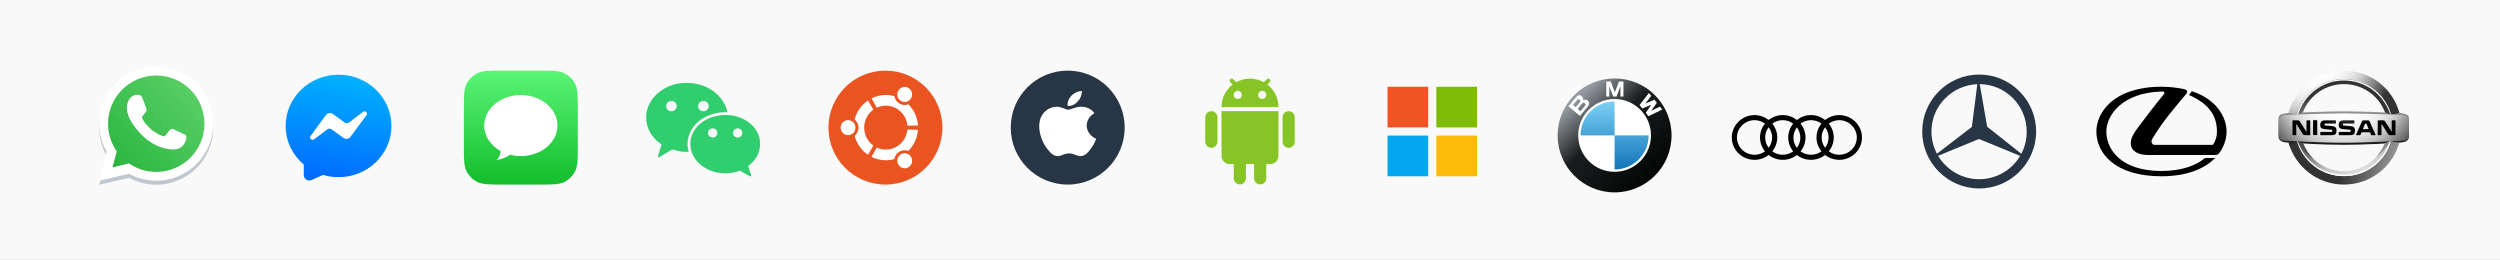
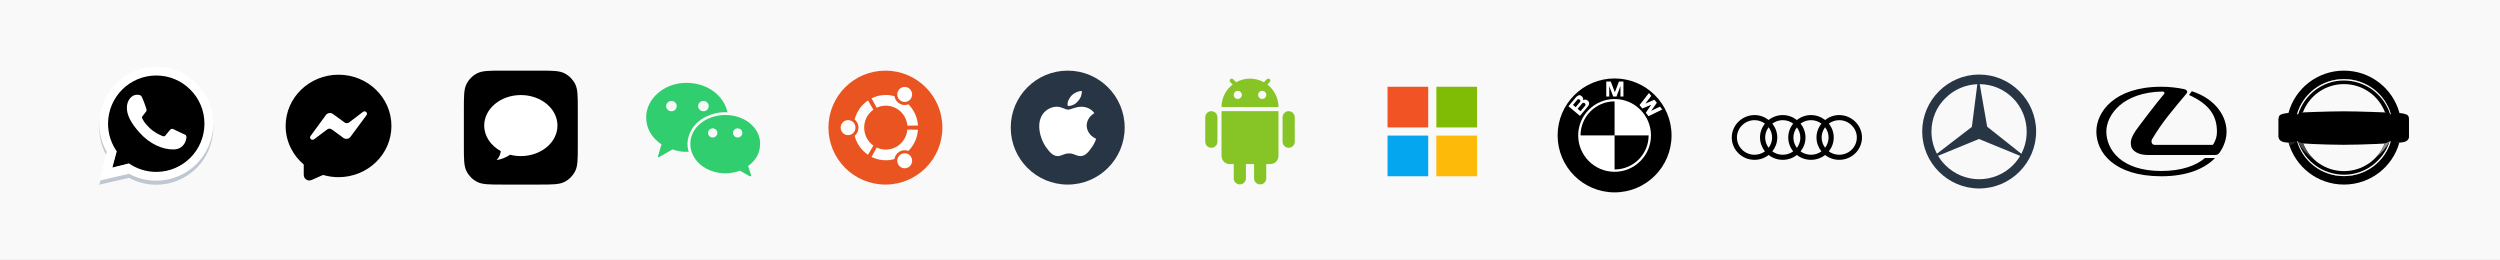
<svg xmlns="http://www.w3.org/2000/svg" width="100%" height="100%" viewBox="0 0 1920 199" fill="none">
  <rect width="100%" height="100%" fill="#F9F9F9" />
  <rect x="1103.12" y="104.125" width="31.25" height="31.25" fill="#FEBA08" />
  <rect x="1065.62" y="104.125" width="31.25" height="31.25" fill="#05A6F0" />
  <rect x="1103.12" y="66.625" width="31.25" height="31.25" fill="#80BC06" />
  <rect x="1065.62" y="66.625" width="31.25" height="31.25" fill="#F25325" />
  <path d="M863.75 98C863.75 122.15 844.172 141.75 820 141.75C795.828 141.75 776.25 122.15 776.25 98C776.25 73.828 795.828 54.25 820 54.25C844.172 54.25 863.75 73.828 863.75 98Z" fill="#283544" />
  <path d="M840.507 86.929C840.268 87.069 834.585 90.008 834.585 96.525C834.852 103.957 841.757 106.563 841.875 106.563C841.757 106.702 840.833 110.113 838.096 113.689C835.924 116.769 833.513 119.875 829.852 119.875C826.37 119.875 825.12 117.822 821.102 117.822C816.788 117.822 815.567 119.875 812.263 119.875C808.602 119.875 806.013 116.603 803.723 113.552C800.747 109.558 798.218 103.291 798.129 97.273C798.069 94.085 798.725 90.95 800.39 88.288C802.741 84.571 806.937 82.048 811.52 81.964C815.031 81.854 818.156 84.211 820.299 84.211C822.352 84.211 826.192 81.964 830.536 81.964C832.411 81.966 837.411 82.493 840.507 86.929ZM820.002 81.328C819.377 78.416 821.102 75.504 822.71 73.646C824.763 71.4 828.007 69.875 830.804 69.875C830.982 72.787 829.851 75.643 827.828 77.723C826.013 79.969 822.888 81.661 820.002 81.328Z" fill="white" />
  <path fill-rule="evenodd" clip-rule="evenodd" d="M120 141.875C144.162 141.875 163.75 122.287 163.75 98.125C163.75 73.963 144.162 54.375 120 54.375C95.838 54.375 76.25 73.963 76.25 98.125C76.25 105.971 78.316 113.336 81.933 119.703L76.25 141.875L99.109 136.574C105.317 139.954 112.434 141.875 120 141.875ZM120 135.144C140.445 135.144 157.019 118.57 157.019 98.125C157.019 77.68 140.445 61.106 120 61.106C99.555 61.106 82.981 77.68 82.981 98.125C82.981 106.019 85.452 113.336 89.662 119.344L86.346 131.779L99 128.615C104.967 132.733 112.202 135.144 120 135.144Z" fill="#BFC8D0" />
  <path d="M157.5 95C157.5 115.711 140.711 132.5 120 132.5C112.101 132.5 104.772 130.057 98.727 125.886L85.909 129.091L89.268 116.495C85.003 110.408 82.5 102.996 82.5 95C82.5 74.289 99.289 57.5 120 57.5C140.711 57.5 157.5 74.289 157.5 95Z" fill="url(#paint0_linear_3_69)" />
  <path fill-rule="evenodd" clip-rule="evenodd" d="M120 138.75C144.162 138.75 163.75 119.162 163.75 95C163.75 70.838 144.162 51.25 120 51.25C95.838 51.25 76.25 70.838 76.25 95C76.25 102.846 78.316 110.211 81.933 116.578L76.25 138.75L99.109 133.449C105.317 136.829 112.434 138.75 120 138.75ZM120 132.019C140.445 132.019 157.019 115.445 157.019 95C157.019 74.555 140.445 57.981 120 57.981C99.555 57.981 82.981 74.555 82.981 95C82.981 102.894 85.452 110.211 89.662 116.219L86.346 128.654L99 125.49C104.967 129.608 112.202 132.019 120 132.019Z" fill="white" />
  <path d="M109.063 74.688C108.022 72.598 106.427 72.783 104.815 72.783C101.934 72.783 97.441 76.234 97.441 82.656C97.441 87.92 99.761 93.682 107.576 102.301C115.119 110.619 125.029 114.922 133.257 114.775C141.484 114.629 143.177 107.549 143.177 105.158C143.177 104.098 142.52 103.569 142.066 103.425C139.263 102.08 134.092 99.573 132.915 99.102C131.738 98.631 131.124 99.268 130.742 99.614C129.675 100.631 127.56 103.628 126.836 104.302C126.112 104.976 125.032 104.635 124.583 104.38C122.929 103.717 118.447 101.723 114.873 98.259C110.454 93.975 110.195 92.501 109.362 91.189C108.696 90.139 109.185 89.495 109.429 89.214C110.381 88.115 111.696 86.419 112.285 85.576C112.875 84.733 112.407 83.454 112.126 82.656C110.918 79.229 109.895 76.359 109.063 74.688Z" fill="white" />
  <path fill-rule="evenodd" clip-rule="evenodd" d="M260 136.06C282.437 136.06 300.625 118.446 300.625 96.717C300.625 74.989 282.437 57.375 260 57.375C237.563 57.375 219.375 74.989 219.375 96.717C219.375 108.535 224.755 119.136 233.273 126.347V134.309C233.273 137.42 236.442 139.507 239.268 138.257L248.103 134.346C251.866 135.46 255.861 136.06 260 136.06Z" fill="url(#paint1_linear_3_69)" />
  <path d="M250.272 88.354L238.491 104.465C237.228 106.193 239.5 108.268 241.229 106.967L251.288 99.397C252.312 98.626 253.748 98.615 254.783 99.371L263.73 105.898C265.445 107.149 267.897 106.789 269.147 105.102L281.502 88.419C282.783 86.689 280.494 84.597 278.762 85.915L268.127 94.011C267.103 94.791 265.66 94.805 264.619 94.046L255.702 87.541C253.979 86.284 251.516 86.653 250.272 88.354Z" fill="white" />
  <path d="M356.25 84.25C356.25 73.749 356.25 68.499 358.294 64.488C360.091 60.96 362.96 58.091 366.488 56.294C370.499 54.25 375.749 54.25 386.25 54.25H413.75C424.251 54.25 429.501 54.25 433.512 56.294C437.04 58.091 439.909 60.96 441.706 64.488C443.75 68.499 443.75 73.749 443.75 84.25V111.75C443.75 122.251 443.75 127.501 441.706 131.512C439.909 135.04 437.04 137.909 433.512 139.706C429.501 141.75 424.251 141.75 413.75 141.75H386.25C375.749 141.75 370.499 141.75 366.488 139.706C362.96 137.909 360.091 135.04 358.294 131.512C356.25 127.501 356.25 122.251 356.25 111.75V84.25Z" fill="url(#paint2_linear_3_69)" />
  <path d="M400 119.875C415.533 119.875 428.125 109.382 428.125 96.438C428.125 83.493 415.533 73 400 73C384.467 73 371.875 83.493 371.875 96.438C371.875 104.642 376.934 111.862 384.594 116.049C384.338 118.133 383.567 120.915 381.25 123C385.632 122.211 389.129 120.626 391.741 118.848C394.352 119.516 397.126 119.875 400 119.875Z" fill="white" />
  <path fill-rule="evenodd" clip-rule="evenodd" d="M527.525 63.629C510.443 63.378 496.25 75.624 496.25 90.067C496.25 98.404 500.269 105.637 508.049 110.947C508.049 110.947 505.197 120.127 505.238 120.311C505.279 120.496 505.899 120.858 506.115 120.739C506.331 120.621 516.422 114.75 516.422 114.75C523.654 117.172 528.065 116.576 528.818 116.474C528.871 116.467 528.905 116.462 528.922 116.461C528.15 114.256 527.644 110.823 528.22 107.587C531.235 90.652 549.007 85.385 558.746 86.284C556.057 74.054 544.374 63.876 527.525 63.629ZM515.652 77.529C513.411 77.529 511.595 79.301 511.595 81.488C511.595 83.674 513.411 85.447 515.652 85.447C517.893 85.447 519.709 83.674 519.709 81.488C519.709 79.301 517.893 77.529 515.652 77.529ZM540.213 77.529C537.973 77.529 536.156 79.301 536.156 81.488C536.156 83.674 537.973 85.447 540.213 85.447C542.454 85.447 544.271 83.674 544.271 81.488C544.271 79.301 542.454 77.529 540.213 77.529Z" fill="#31CE6F" />
  <path fill-rule="evenodd" clip-rule="evenodd" d="M583.75 110.164C583.75 97.791 571.486 88.313 557.258 88.313C542.192 88.313 530.177 98.005 530.177 110.378C530.177 122.773 541.606 133.034 557.275 133.118C560.429 133.135 565.126 132.344 568.294 131.053C568.294 131.053 575.865 135.533 576.29 135.5C576.713 135.466 576.931 135.139 576.948 134.858C576.964 134.577 574.535 127.585 574.535 127.585C581.037 122.618 583.75 117.144 583.75 110.164ZM547.342 98.58C545.359 98.58 543.752 100.15 543.752 102.088C543.752 104.026 545.359 105.597 547.342 105.597C549.324 105.597 550.931 104.026 550.931 102.088C550.931 100.15 549.324 98.58 547.342 98.58ZM566.535 98.58C564.553 98.58 562.946 100.15 562.946 102.088C562.946 104.026 564.553 105.597 566.535 105.597C568.518 105.597 570.125 104.026 570.125 102.088C570.125 100.15 568.518 98.58 566.535 98.58Z" fill="#31CE6F" />
  <path d="M723.75 98C723.75 122.15 704.172 141.75 680 141.75C655.828 141.75 636.25 122.15 636.25 98C636.25 73.828 655.828 54.25 680 54.25C704.172 54.25 723.75 73.828 723.75 98Z" fill="#E95420" />
  <path d="M651.317 92.238C648.162 92.238 645.625 94.833 645.625 98.011C645.625 101.189 648.183 103.783 651.317 103.783C654.451 103.783 657.01 101.189 657.01 98.011C657.01 94.811 654.451 92.238 651.317 92.238ZM691.974 118.463C689.245 120.063 688.328 123.587 689.884 126.354C691.462 129.122 694.937 130.073 697.666 128.473C700.395 126.873 701.312 123.349 699.755 120.582C698.156 117.836 694.681 116.885 691.974 118.463ZM663.683 98.011C663.683 92.303 666.476 87.266 670.761 84.217L666.603 77.148C661.615 80.52 657.926 85.688 656.37 91.719C658.161 93.211 659.312 95.481 659.312 98.011C659.312 100.54 658.161 102.81 656.37 104.302C657.905 110.334 661.615 115.501 666.603 118.874L670.761 111.804C666.476 108.756 663.683 103.718 663.683 98.011ZM680.312 81.147C689.01 81.147 696.131 87.893 696.877 96.519L705 96.389C704.595 90.033 701.866 84.326 697.645 80.131C695.47 80.953 692.976 80.823 690.822 79.569C688.648 78.293 687.305 76.175 686.921 73.84C684.81 73.256 682.593 72.932 680.312 72.932C676.368 72.932 672.658 73.861 669.354 75.526L673.319 82.704C675.43 81.71 677.818 81.147 680.312 81.147V81.147ZM680.312 114.874C677.818 114.874 675.43 114.312 673.298 113.318L669.332 120.495C672.637 122.16 676.368 123.09 680.291 123.09C682.572 123.09 684.789 122.766 686.9 122.182C687.262 119.868 688.627 117.728 690.801 116.453C692.954 115.177 695.47 115.069 697.623 115.89C701.823 111.696 704.574 105.989 704.979 99.632L696.856 99.503C696.131 108.107 689.01 114.874 680.312 114.874V114.874ZM691.952 77.537C694.681 79.137 698.156 78.185 699.734 75.418C701.312 72.651 700.374 69.127 697.645 67.527C694.916 65.927 691.441 66.878 689.863 69.646C688.307 72.413 689.245 75.937 691.952 77.537Z" fill="white" />
  <path fill-rule="evenodd" clip-rule="evenodd" d="M949.349 63.139C952.501 61.378 956.133 60.375 960 60.375C963.867 60.375 967.499 61.378 970.651 63.139L972.958 60.833C973.568 60.222 974.557 60.222 975.167 60.833C975.778 61.443 975.778 62.432 975.167 63.042L973.316 64.894C978.52 68.892 981.875 75.18 981.875 82.25H938.125C938.125 75.18 941.48 68.892 946.684 64.894L944.833 63.042C944.222 62.432 944.222 61.443 944.833 60.833C945.443 60.222 946.432 60.222 947.042 60.833L949.349 63.139ZM953.75 72.875C953.75 74.601 952.351 76 950.625 76C948.899 76 947.5 74.601 947.5 72.875C947.5 71.149 948.899 69.75 950.625 69.75C952.351 69.75 953.75 71.149 953.75 72.875ZM969.375 76C971.101 76 972.5 74.601 972.5 72.875C972.5 71.149 971.101 69.75 969.375 69.75C967.649 69.75 966.25 71.149 966.25 72.875C966.25 74.601 967.649 76 969.375 76Z" fill="#87C527" />
  <path d="M925.625 90.062C925.625 87.474 927.724 85.375 930.312 85.375C932.901 85.375 935 87.474 935 90.062V108.812C935 111.401 932.901 113.5 930.312 113.5C927.724 113.5 925.625 111.401 925.625 108.812V90.062Z" fill="#87C527" />
  <path d="M947.5 126V136.938C947.5 139.526 949.599 141.625 952.188 141.625C954.776 141.625 956.875 139.526 956.875 136.938V126H963.125V136.938C963.125 139.526 965.224 141.625 967.812 141.625C970.401 141.625 972.5 139.526 972.5 136.938V126H975.625C979.077 126 981.875 123.202 981.875 119.75V85.375H938.125V119.75C938.125 123.202 940.923 126 944.375 126H947.5Z" fill="#87C527" />
  <path d="M985 90.062C985 87.474 987.099 85.375 989.688 85.375C992.276 85.375 994.375 87.474 994.375 90.062V108.812C994.375 111.401 992.276 113.5 989.688 113.5C987.099 113.5 985 111.401 985 108.812V90.062Z" fill="#87C527" />
  <path d="M1240 60.25C1215.84 60.25 1196.25 79.838 1196.25 104C1196.25 128.162 1215.84 147.75 1240 147.75C1264.16 147.75 1283.75 128.162 1283.75 104C1283.75 79.838 1264.16 60.25 1240 60.25V60.25Z" fill="url(#paint3_linear_3_69)" />
  <path d="M1240 131.946C1224.57 131.946 1212.05 119.434 1212.05 104C1212.05 88.566 1224.57 76.054 1240 76.054C1255.43 76.054 1267.95 88.566 1267.95 104C1267.95 119.434 1255.43 131.946 1240 131.946V131.946Z" fill="white" />
  <path d="M1213.85 104H1240V77.852C1225.56 77.852 1213.85 89.559 1213.85 104ZM1240 104V130.148C1254.44 130.148 1266.15 118.441 1266.15 104H1240Z" fill="url(#paint4_linear_3_69)" />
  <path fill-rule="evenodd" clip-rule="evenodd" d="M1215.76 76.998C1217.1 76.165 1218.54 76.436 1219.46 77.336C1220.89 78.72 1220.68 80.32 1219.32 81.933L1213.4 88.995L1204.56 81.583L1210.18 74.886C1211.35 73.5 1212.97 72.394 1214.52 73.69C1214.55 73.714 1214.57 73.737 1214.6 73.759C1215.02 74.11 1215.23 74.286 1215.78 75.279C1215.91 75.653 1216.02 76.333 1215.76 76.998ZM1213.25 76.574C1212.69 76.097 1211.8 76.078 1211.41 76.544L1208.04 80.566L1210.12 82.318L1213.46 78.341C1213.88 77.841 1213.88 77.098 1213.25 76.574ZM1213.83 85.428L1217.35 81.235C1217.82 80.678 1217.75 79.811 1217.07 79.239C1216.46 78.734 1215.57 78.873 1215.17 79.35L1211.62 83.577L1213.83 85.428Z" fill="white" />
  <path d="M1244.5 66.114L1241.46 74.154H1238.95L1235.91 66.114V74.154H1233.61V62.639H1237.07L1240.2 70.841L1243.34 62.639H1246.8V74.154H1244.5V66.114Z" fill="white" />
  <path d="M1268.12 85.091L1272.46 78.945L1270.55 76.585L1263.64 79.553L1268.16 73.635L1266.38 71.434L1259.15 80.727L1261.27 83.314L1268.09 80.505L1268.11 80.536L1263.95 86.627L1266.04 89.23L1276.63 84.096L1274.85 81.896L1268.12 85.091Z" fill="white" />
  <path fill-rule="evenodd" clip-rule="evenodd" d="M1347.47 88.375C1337.89 88.375 1329.84 96.283 1330 105.845C1330.16 115.229 1337.94 122.75 1347.47 122.75C1351.56 122.75 1355.33 121.363 1358.31 119.038C1361.29 121.363 1365.06 122.75 1369.16 122.75C1373.25 122.75 1377.02 121.363 1380 119.038C1382.98 121.363 1386.75 122.75 1390.84 122.75C1394.94 122.75 1398.71 121.363 1401.69 119.038C1404.67 121.363 1408.44 122.75 1412.53 122.75C1422.06 122.75 1429.84 115.231 1430 105.845C1430.16 96.282 1422.11 88.375 1412.53 88.375C1408.47 88.375 1404.69 89.794 1401.69 92.158C1398.69 89.794 1394.9 88.375 1390.84 88.375C1386.78 88.375 1383 89.794 1380 92.157C1377 89.794 1373.21 88.375 1369.16 88.375C1365.1 88.375 1361.31 89.794 1358.31 92.158C1355.31 89.794 1351.53 88.375 1347.47 88.375ZM1369.16 118.849C1366.16 118.849 1363.39 117.888 1361.14 116.26C1363.46 113.396 1364.87 109.785 1364.94 105.845C1365.01 101.739 1363.56 97.939 1361.13 94.938C1363.39 93.27 1366.18 92.276 1369.16 92.276C1372.13 92.276 1374.92 93.27 1377.18 94.938C1374.75 97.939 1373.31 101.74 1373.38 105.846C1373.44 109.785 1374.85 113.396 1377.17 116.26C1374.93 117.888 1372.16 118.849 1369.16 118.849ZM1360.98 105.78C1361.03 102.782 1360.02 99.984 1358.31 97.721C1356.6 99.984 1355.59 102.782 1355.65 105.78C1355.69 108.67 1356.68 111.332 1358.31 113.49C1359.95 111.333 1360.93 108.67 1360.98 105.78ZM1351.69 105.845C1351.62 101.739 1353.06 97.939 1355.49 94.938C1353.23 93.27 1350.44 92.276 1347.47 92.276C1340.07 92.276 1333.83 98.425 1333.96 105.78C1334.08 113.028 1340.09 118.849 1347.47 118.849C1350.47 118.849 1353.24 117.888 1355.48 116.26C1353.17 113.396 1351.76 109.785 1351.69 105.845ZM1386.62 105.845C1386.69 101.739 1385.25 97.939 1382.82 94.938C1385.08 93.27 1387.87 92.276 1390.84 92.276C1393.82 92.276 1396.61 93.27 1398.87 94.938C1396.44 97.939 1394.99 101.739 1395.06 105.845C1395.13 109.785 1396.54 113.396 1398.86 116.26C1396.62 117.888 1393.84 118.849 1390.84 118.849C1387.85 118.849 1385.07 117.888 1382.83 116.26C1385.15 113.396 1386.56 109.785 1386.62 105.845ZM1399.02 105.78C1398.97 102.782 1399.98 99.984 1401.69 97.721C1403.4 99.984 1404.41 102.782 1404.35 105.78C1404.31 108.67 1403.32 111.333 1401.69 113.49C1400.05 111.332 1399.07 108.67 1399.02 105.78ZM1412.53 118.849C1409.53 118.849 1406.76 117.888 1404.52 116.26C1406.83 113.396 1408.24 109.785 1408.31 105.846C1408.38 101.739 1406.94 97.939 1404.51 94.938C1406.77 93.27 1409.56 92.276 1412.53 92.276C1419.93 92.276 1426.17 98.425 1426.04 105.78C1425.92 113.03 1419.91 118.849 1412.53 118.849ZM1382.67 105.872C1382.72 102.873 1381.71 100.076 1380 97.813C1378.29 100.076 1377.28 102.873 1377.33 105.872C1377.38 108.761 1378.37 111.424 1380 113.582C1381.63 111.424 1382.62 108.762 1382.67 105.872Z" fill="black" />
  <path fill-rule="evenodd" clip-rule="evenodd" d="M1563.75 101C1563.75 76.938 1544.06 57.25 1520 57.25C1495.94 57.25 1476.25 76.938 1476.25 101C1476.25 125.063 1495.94 144.75 1520 144.75C1544.06 144.75 1563.75 125.063 1563.75 101ZM1520 137.641C1529.71 137.641 1539 133.812 1545.84 126.977C1548.05 124.762 1549.94 122.326 1551.48 119.722L1519.86 106.742L1488.44 119.642C1489.98 122.246 1491.85 124.667 1494.02 126.84C1501 133.812 1510.29 137.641 1520 137.641ZM1487.57 118.072C1484.83 112.863 1483.36 107.01 1483.36 101C1483.36 91.293 1487.19 81.996 1494.16 75.297C1500.66 68.792 1509.4 65.011 1518.59 64.66L1514.39 97.445L1487.57 118.072ZM1520.43 64.635C1529.98 64.743 1538.97 68.427 1545.84 75.297C1552.68 82.133 1556.5 91.43 1556.5 101.137C1556.5 107.13 1555.1 112.914 1552.38 118.104C1547.77 114.448 1526.15 97.309 1526.15 97.309L1520.43 64.635Z" fill="#283544" />
  <path fill-rule="evenodd" clip-rule="evenodd" d="M1662.01 72.195C1656.77 78.28 1641.84 97.926 1640.13 100.47C1636.86 105.344 1636.57 107.706 1636.47 109.28C1636.38 110.824 1636.38 113.609 1639.04 115.88C1643.51 119.634 1649.77 119.028 1655.33 119.028H1701.1C1703.06 119.028 1703.64 118.482 1704.7 117.151C1708.36 111.883 1710 106.161 1710 101.045C1710 90.085 1702.45 76.282 1683.34 70.045L1681.18 72.951C1696.35 79.731 1702.61 88.601 1702.61 101.013C1702.71 104.344 1701.78 107.946 1699.46 111.276H1654.94C1652.27 111.276 1651.89 108.431 1652.85 106.826C1656.67 100.424 1660.93 94.265 1665.6 88.391C1670.1 82.73 1674.53 77.431 1679.19 71.892C1680.44 70.348 1679.61 68.864 1677.1 68.381C1671.9 67.351 1666.47 66.625 1659.89 66.625C1623.36 66.625 1610 86.392 1610 101.045C1610 116.939 1623.46 135.375 1659.98 135.375C1680.25 135.375 1693.52 129.228 1701.2 121.328H1693.45C1686.74 127.17 1675.21 131.32 1659.98 131.32C1629.05 131.32 1617.65 114.941 1617.65 100.833C1617.87 88.239 1630.11 70.862 1660.75 70.288C1661.91 70.257 1662.81 71.257 1662.01 72.195Z" fill="black" />
  <path d="M1846.56 87.406C1845.64 87.142 1844.61 87.017 1842.44 86.744C1833.47 86.368 1811.3 85.487 1800 85.487C1788.7 85.487 1766.53 86.367 1757.56 86.744C1755.39 87.017 1754.36 87.142 1753.44 87.406C1750.62 88.085 1750 89.12 1750 91.184V105.33C1750 107.395 1752.16 108.786 1753.66 109.067C1755.15 109.349 1756.09 109.462 1757.66 109.615C1765.69 110.123 1784.3 111.181 1800 111.198C1815.7 111.183 1834.31 110.123 1842.34 109.615C1843.91 109.462 1844.85 109.349 1846.34 109.067C1847.84 108.786 1850 107.395 1850 105.33V91.184C1850 89.12 1849.38 88.085 1846.56 87.406Z" fill="url(#paint5_linear_3_69)" />
  <path d="M1764.03 87.962C1768.44 72.272 1782.94 60.76 1800.16 60.76C1817.33 60.76 1831.8 72.209 1836.26 87.836C1836.27 87.891 1836.28 87.92 1836.3 87.973C1838.86 87.679 1841.15 87.225 1842.77 86.783C1842.74 86.683 1842.73 86.662 1842.71 86.563C1837.64 67.948 1820.51 54.25 1800.16 54.25C1779.74 54.25 1762.57 68.037 1757.56 86.744C1759.81 87.374 1761.46 87.638 1764.03 87.962Z" fill="url(#paint6_radial_3_69)" />
  <path d="M1836.15 108.526C1836.11 108.666 1836.06 108.82 1836.03 108.896C1831.34 124.148 1817.06 135.24 1800.16 135.24C1783.13 135.24 1768.75 123.976 1764.18 108.541C1761.38 109.048 1760.43 109.24 1757.66 109.616C1762.79 128.14 1779.87 141.75 1800.16 141.75C1820.46 141.75 1837.54 128.126 1842.66 109.587C1840.22 109.279 1838.79 109.046 1836.15 108.526V108.526Z" fill="url(#paint7_radial_3_69)" />
  <path d="M1764.93 87.928C1765.99 87.48 1767.02 86.765 1768.62 86.304C1773.4 73.621 1785.71 64.589 1800.16 64.589C1814.56 64.589 1826.84 73.565 1831.65 86.187C1831.67 86.23 1831.69 86.282 1831.7 86.314C1832.53 86.607 1834.96 87.617 1835.72 87.955C1835.83 87.957 1836.06 87.965 1836.3 87.972C1836.28 87.927 1836.27 87.881 1836.26 87.835C1831.8 72.213 1817.32 60.767 1800.16 60.767C1782.95 60.767 1768.44 72.275 1764.03 87.962C1764.28 87.962 1764.77 87.94 1764.93 87.928V87.928Z" fill="url(#paint8_radial_3_69)" />
  <path d="M1799.88 61.828C1815.99 61.828 1830.27 71.642 1835.68 87.818L1835.72 87.955C1835.8 87.955 1836.11 87.967 1836.29 87.973C1836.28 87.914 1836.27 87.88 1836.26 87.836C1831.8 72.214 1817.32 60.768 1800.16 60.768C1782.95 60.768 1768.44 72.275 1764.03 87.963C1764.37 87.957 1764.54 87.957 1764.93 87.929C1769.76 72.572 1783.9 61.828 1799.88 61.828V61.828Z" fill="white" />
  <path d="M1835.24 108.571C1834.08 109.231 1832.64 109.867 1831.49 110.238C1831.47 110.276 1831.41 110.444 1831.39 110.483C1826.41 122.756 1814.3 131.42 1800.16 131.42C1785.92 131.42 1773.75 122.651 1768.83 110.256C1767.51 109.881 1765.53 108.958 1764.78 108.573C1764.5 108.559 1764.34 108.551 1764.17 108.542C1768.75 123.975 1783.13 135.241 1800.16 135.241C1817.11 135.241 1831.43 124.078 1836.08 108.754C1836.09 108.724 1836.14 108.555 1836.15 108.527C1835.88 108.537 1835.47 108.571 1835.24 108.571V108.571Z" fill="url(#paint9_radial_3_69)" />
  <path d="M1845.76 88.43C1843.38 88.135 1841.76 88.166 1835.97 87.962C1835.71 87.953 1835.44 87.945 1835.17 87.935C1824.68 87.567 1808.91 87.075 1800 87.075C1791.09 87.075 1775.32 87.567 1764.83 87.935C1764.56 87.945 1764.29 87.953 1764.03 87.962C1758.24 88.166 1756.62 88.135 1754.24 88.43C1751.87 88.728 1750 89.791 1750 91.599V104.718C1750 106.527 1752.25 107.992 1754.24 107.992C1754.24 107.992 1779.61 109.592 1800 109.611C1820.39 109.592 1845.76 107.992 1845.76 107.992C1847.75 107.992 1850 106.527 1850 104.718V91.599C1850 89.791 1848.13 88.728 1845.76 88.43V88.43Z" fill="url(#paint10_radial_3_69)" />
  <path d="M1835.24 108.571C1830.26 123.665 1816.26 134.179 1800.44 134.179C1784.46 134.179 1770.28 124.52 1764.78 108.571C1764.57 108.56 1764.37 108.552 1764.18 108.54C1768.75 123.974 1783.13 135.24 1800.16 135.24C1817.2 135.24 1831.58 123.967 1836.16 108.525C1835.86 108.539 1835.55 108.556 1835.24 108.571V108.571Z" fill="white" />
  <path d="M1835.27 108.57L1835.24 108.571C1834.08 109.231 1832.64 109.867 1831.49 110.238C1831.47 110.276 1831.41 110.444 1831.39 110.483C1829.82 114.367 1827.53 117.889 1824.68 120.891C1829.14 117.564 1832.77 113.361 1835.27 108.57V108.57Z" fill="#8C8C8C" />
  <path d="M1776.59 121.867C1773.25 118.608 1770.58 114.662 1768.83 110.255C1767.51 109.879 1765.53 108.956 1764.78 108.571C1765.58 110.269 1766.52 111.892 1767.6 113.421C1769.8 116.355 1772.48 118.97 1775.52 121.183C1775.87 121.42 1776.23 121.648 1776.59 121.867V121.867Z" fill="#4D4D4D" />
  <path d="M1764.17 108.542V108.541L1764.16 108.543C1761.37 109.048 1760.43 109.242 1757.66 109.616C1757.89 110.423 1758.13 111.219 1758.4 112.006L1764.17 108.542Z" fill="#252525" />
  <path d="M1820.32 94.24C1819.48 92.335 1819.78 92.535 1817.96 92.486C1817.82 92.435 1817.42 92.435 1816.88 92.435C1816.35 92.435 1816.25 92.435 1815.81 92.486C1814.09 92.486 1814.38 92.386 1813.8 93.639C1813.8 93.639 1810.85 100.404 1809.58 103.211L1809.53 103.311C1809.28 103.811 1809.43 103.811 1809.82 103.811H1812.47C1812.67 103.811 1812.76 103.713 1812.81 103.611C1812.81 103.611 1813.21 102.759 1813.7 101.556H1820.17C1820.66 102.71 1821.01 103.561 1821.01 103.611C1821.05 103.762 1821.2 103.811 1821.35 103.811H1824.1C1824.49 103.811 1824.59 103.864 1824.44 103.511C1823.95 102.308 1820.76 95.291 1820.32 94.24V94.24ZM1814.68 99.151C1815.51 97.147 1816.35 95.192 1816.35 95.142C1816.4 95.041 1816.49 94.991 1816.64 94.991C1816.69 94.94 1816.84 94.94 1816.98 94.94C1817.08 94.94 1817.23 94.94 1817.28 94.991C1817.38 94.991 1817.48 95.041 1817.52 95.192C1817.72 95.742 1818.45 97.447 1819.14 99.151H1814.68V99.151ZM1779.36 92.335C1779.61 92.335 1779.66 92.435 1779.66 92.635V103.362C1779.66 103.611 1779.61 103.714 1779.31 103.714H1776.76C1776.47 103.714 1776.42 103.662 1776.42 103.362V92.635C1776.42 92.435 1776.47 92.335 1776.66 92.335H1779.36V92.335ZM1773.92 92.435C1774.21 92.435 1774.26 92.534 1774.26 92.786V103.462C1774.26 103.764 1774.21 103.814 1773.92 103.814H1770.92C1769.16 103.814 1769.01 103.814 1768.42 102.812C1767.2 100.858 1763.52 95.094 1763.52 95.094V103.463C1763.52 103.765 1763.47 103.814 1763.17 103.814H1760.97C1760.67 103.814 1760.62 103.765 1760.62 103.463V92.786C1760.62 92.535 1760.67 92.435 1760.97 92.435H1763.52C1765.43 92.435 1765.68 92.385 1766.36 93.387C1766.9 94.29 1771.37 101.307 1771.37 101.307V92.786C1771.37 92.535 1771.41 92.435 1771.71 92.435H1773.92V92.435ZM1839.4 92.435C1839.69 92.435 1839.74 92.534 1839.74 92.786V103.462C1839.74 103.764 1839.69 103.814 1839.4 103.814H1836.41C1834.64 103.814 1834.49 103.814 1833.91 102.812C1832.68 100.856 1829 95.093 1829 95.093V103.463C1829 103.764 1828.95 103.813 1828.66 103.813H1826.45C1826.16 103.813 1826.11 103.764 1826.11 103.463V92.786C1826.11 92.535 1826.16 92.435 1826.45 92.435H1829C1830.91 92.435 1831.16 92.385 1831.84 93.387C1832.43 94.29 1836.85 101.307 1836.85 101.307V92.786C1836.85 92.535 1836.9 92.435 1837.19 92.435H1839.4V92.435ZM1790.59 96.797C1792.56 96.996 1793.98 97.347 1794.37 99.252C1794.37 99.401 1794.42 99.903 1794.42 100.455C1794.42 100.806 1794.42 101.256 1794.32 101.658C1793.98 103.462 1792.65 103.812 1790.6 103.812H1782.35C1782.06 103.812 1782.01 103.763 1782.01 103.462V101.658C1782.01 101.356 1782.06 101.306 1782.35 101.306H1790.69C1791.03 101.306 1791.13 101.206 1791.18 100.955V100.503V100.203C1791.13 100.002 1791.08 99.701 1790.64 99.652C1789.71 99.602 1786.96 99.351 1785.1 99.151C1782.7 98.9 1782.11 97.849 1782.01 96.946C1781.96 96.644 1781.96 96.244 1781.96 95.893C1781.96 95.592 1781.96 95.141 1782.01 94.79C1782.35 93.185 1783.53 92.435 1785.59 92.435H1793.58C1793.88 92.435 1793.98 92.486 1793.98 92.736V94.591C1793.98 94.84 1793.88 94.941 1793.58 94.891H1785.74C1785.39 94.891 1785.25 95.041 1785.2 95.391V95.842C1785.2 96.093 1785.34 96.294 1785.69 96.343C1786.62 96.445 1789.51 96.695 1790.59 96.797V96.797ZM1804.77 96.797C1806.73 96.996 1808.15 97.347 1808.55 99.252C1808.55 99.401 1808.6 99.903 1808.6 100.455C1808.6 100.806 1808.6 101.256 1808.5 101.658C1808.16 103.462 1806.83 103.812 1804.77 103.812H1796.53C1796.23 103.812 1796.18 103.763 1796.18 103.462V101.658C1796.18 101.356 1796.23 101.306 1796.53 101.306H1804.87C1805.21 101.306 1805.31 101.206 1805.36 100.955V100.503V100.203C1805.31 100.002 1805.21 99.701 1804.82 99.652C1803.89 99.602 1801.14 99.351 1799.28 99.151C1796.87 98.9 1796.33 97.849 1796.18 96.946C1796.14 96.644 1796.14 96.244 1796.14 95.893C1796.14 95.592 1796.14 95.141 1796.18 94.79C1796.53 93.185 1797.71 92.435 1799.77 92.435H1807.76C1808.05 92.435 1808.15 92.486 1808.15 92.736V94.591C1808.15 94.84 1808.05 94.941 1807.76 94.891H1799.91C1799.57 94.891 1799.42 95.041 1799.37 95.391V95.842C1799.37 96.093 1799.47 96.294 1799.86 96.343C1800.8 96.445 1803.69 96.695 1804.77 96.797V96.797Z" fill="url(#paint11_radial_3_69)" />
  <defs>
    <linearGradient id="paint0_linear_3_69" x1="152.812" y1="66.875" x2="82.5" y2="132.5" gradientUnits="userSpaceOnUse">
-       <stop stop-color="#5BD066" />
-       <stop offset="1" stop-color="#27B43E" />
+       <stop stopColor="#5BD066" />
+       <stop offset="1" stopColor="#27B43E" />
    </linearGradient>
    <linearGradient id="paint1_linear_3_69" x1="260" y1="57.375" x2="246.964" y2="138.182" gradientUnits="userSpaceOnUse">
-       <stop stop-color="#00B1FF" />
-       <stop offset="1" stop-color="#006BFF" />
+       <stop stopColor="#00B1FF" />
+       <stop offset="1" stopColor="#006BFF" />
    </linearGradient>
    <linearGradient id="paint2_linear_3_69" x1="400" y1="54.25" x2="400" y2="141.75" gradientUnits="userSpaceOnUse">
-       <stop stop-color="#5AF575" />
-       <stop offset="1" stop-color="#13BD2C" />
+       <stop stopColor="#5AF575" />
+       <stop offset="1" stopColor="#13BD2C" />
    </linearGradient>
    <linearGradient id="paint3_linear_3_69" x1="1209.61" y1="73.615" x2="1268.7" y2="136.073" gradientUnits="userSpaceOnUse">
-       <stop offset="0.027" stop-color="#949AA0" />
-       <stop offset="0.403" stop-color="#1A1D1E" />
-       <stop offset="1" stop-color="#040606" />
+       <stop offset="0.027" stopColor="#949AA0" />
+       <stop offset="0.403" stopColor="#1A1D1E" />
+       <stop offset="1" stopColor="#040606" />
    </linearGradient>
    <linearGradient id="paint4_linear_3_69" x1="1240" y1="77.852" x2="1240" y2="130.148" gradientUnits="userSpaceOnUse">
-       <stop stop-color="#7CD1F4" />
-       <stop offset="1" stop-color="#1274B9" />
+       <stop stopColor="#7CD1F4" />
+       <stop offset="1" stopColor="#1274B9" />
    </linearGradient>
    <linearGradient id="paint5_linear_3_69" x1="1800" y1="55.541" x2="1800" y2="126.763" gradientUnits="userSpaceOnUse">
-       <stop offset="0.194" stop-color="white" />
-       <stop offset="0.208" stop-color="#F8F8F8" />
-       <stop offset="0.366" stop-color="#AEAEAE" />
-       <stop offset="0.513" stop-color="#707070" />
-       <stop offset="0.647" stop-color="#404040" />
-       <stop offset="0.764" stop-color="#1D1D1D" />
-       <stop offset="0.86" stop-color="#080808" />
+       <stop offset="0.194" stopColor="white" />
+       <stop offset="0.208" stopColor="#F8F8F8" />
+       <stop offset="0.366" stopColor="#AEAEAE" />
+       <stop offset="0.513" stopColor="#707070" />
+       <stop offset="0.647" stopColor="#404040" />
+       <stop offset="0.764" stopColor="#1D1D1D" />
+       <stop offset="0.86" stopColor="#080808" />
      <stop offset="0.922" />
    </linearGradient>
    <radialGradient id="paint6_radial_3_69" cx="0" cy="0" r="1" gradientUnits="userSpaceOnUse" gradientTransform="translate(1771.93 36.6598) scale(69.7315 71.2535)">
-       <stop offset="0.202" stop-color="white" />
-       <stop offset="0.382" stop-color="#FDFDFD" />
-       <stop offset="0.487" stop-color="#F4F4F4" />
-       <stop offset="0.573" stop-color="#E6E6E6" />
-       <stop offset="0.648" stop-color="#D2D2D2" />
-       <stop offset="0.689" stop-color="#C4C4C4" />
-       <stop offset="1" stop-color="#333333" />
+       <stop offset="0.202" stopColor="white" />
+       <stop offset="0.382" stopColor="#FDFDFD" />
+       <stop offset="0.487" stopColor="#F4F4F4" />
+       <stop offset="0.573" stopColor="#E6E6E6" />
+       <stop offset="0.648" stopColor="#D2D2D2" />
+       <stop offset="0.689" stopColor="#C4C4C4" />
+       <stop offset="1" stopColor="#333333" />
    </radialGradient>
    <radialGradient id="paint7_radial_3_69" cx="0" cy="0" r="1" gradientUnits="userSpaceOnUse" gradientTransform="translate(1940.68 150.79) scale(145.225 148.395)">
-       <stop offset="0.202" stop-color="white" />
-       <stop offset="0.368" stop-color="#E4E4E4" />
-       <stop offset="0.594" stop-color="#C4C4C4" />
-       <stop offset="1" stop-color="#333333" />
+       <stop offset="0.202" stopColor="white" />
+       <stop offset="0.368" stopColor="#E4E4E4" />
+       <stop offset="0.594" stopColor="#C4C4C4" />
+       <stop offset="1" stopColor="#333333" />
    </radialGradient>
    <radialGradient id="paint8_radial_3_69" cx="0" cy="0" r="1" gradientUnits="userSpaceOnUse" gradientTransform="translate(1788.68 118.043) scale(44.5845 45.5576)">
-       <stop offset="0.202" stop-color="white" />
-       <stop offset="0.368" stop-color="#E4E4E4" />
-       <stop offset="0.594" stop-color="#C4C4C4" />
-       <stop offset="1" stop-color="#333333" />
+       <stop offset="0.202" stopColor="white" />
+       <stop offset="0.368" stopColor="#E4E4E4" />
+       <stop offset="0.594" stopColor="#C4C4C4" />
+       <stop offset="1" stopColor="#333333" />
    </radialGradient>
    <radialGradient id="paint9_radial_3_69" cx="0" cy="0" r="1" gradientUnits="userSpaceOnUse" gradientTransform="translate(1824.66 164.627) scale(84.597 86.4434)">
-       <stop offset="0.202" stop-color="white" />
-       <stop offset="0.368" stop-color="#E4E4E4" />
-       <stop offset="0.594" stop-color="#C4C4C4" />
-       <stop offset="1" stop-color="#333333" />
+       <stop offset="0.202" stopColor="white" />
+       <stop offset="0.368" stopColor="#E4E4E4" />
+       <stop offset="0.594" stopColor="#C4C4C4" />
+       <stop offset="1" stopColor="#333333" />
    </radialGradient>
    <radialGradient id="paint10_radial_3_69" cx="0" cy="0" r="1" gradientUnits="userSpaceOnUse" gradientTransform="translate(1799.33 63.2638) scale(67.226 68.6933)">
-       <stop offset="0.202" stop-color="white" />
-       <stop offset="0.397" stop-color="#FDFDFD" />
-       <stop offset="0.51" stop-color="#F4F4F4" />
-       <stop offset="0.603" stop-color="#E6E6E6" />
-       <stop offset="0.684" stop-color="#D2D2D2" />
-       <stop offset="0.728" stop-color="#C4C4C4" />
-       <stop offset="1" stop-color="#4D4D4D" />
+       <stop offset="0.202" stopColor="white" />
+       <stop offset="0.397" stopColor="#FDFDFD" />
+       <stop offset="0.51" stopColor="#F4F4F4" />
+       <stop offset="0.603" stopColor="#E6E6E6" />
+       <stop offset="0.684" stopColor="#D2D2D2" />
+       <stop offset="0.728" stopColor="#C4C4C4" />
+       <stop offset="1" stopColor="#4D4D4D" />
    </radialGradient>
    <radialGradient id="paint11_radial_3_69" cx="0" cy="0" r="1" gradientUnits="userSpaceOnUse" gradientTransform="translate(1800.89 70.1429) scale(45.2805 46.2688)">
-       <stop offset="0.111" stop-color="#4D4D4D" />
-       <stop offset="0.248" stop-color="#494949" />
-       <stop offset="0.355" stop-color="#404040" />
-       <stop offset="0.451" stop-color="#2F2F2F" />
-       <stop offset="0.541" stop-color="#181818" />
+       <stop offset="0.111" stopColor="#4D4D4D" />
+       <stop offset="0.248" stopColor="#494949" />
+       <stop offset="0.355" stopColor="#404040" />
+       <stop offset="0.451" stopColor="#2F2F2F" />
+       <stop offset="0.541" stopColor="#181818" />
      <stop offset="0.611" />
    </radialGradient>
  </defs>
</svg>
